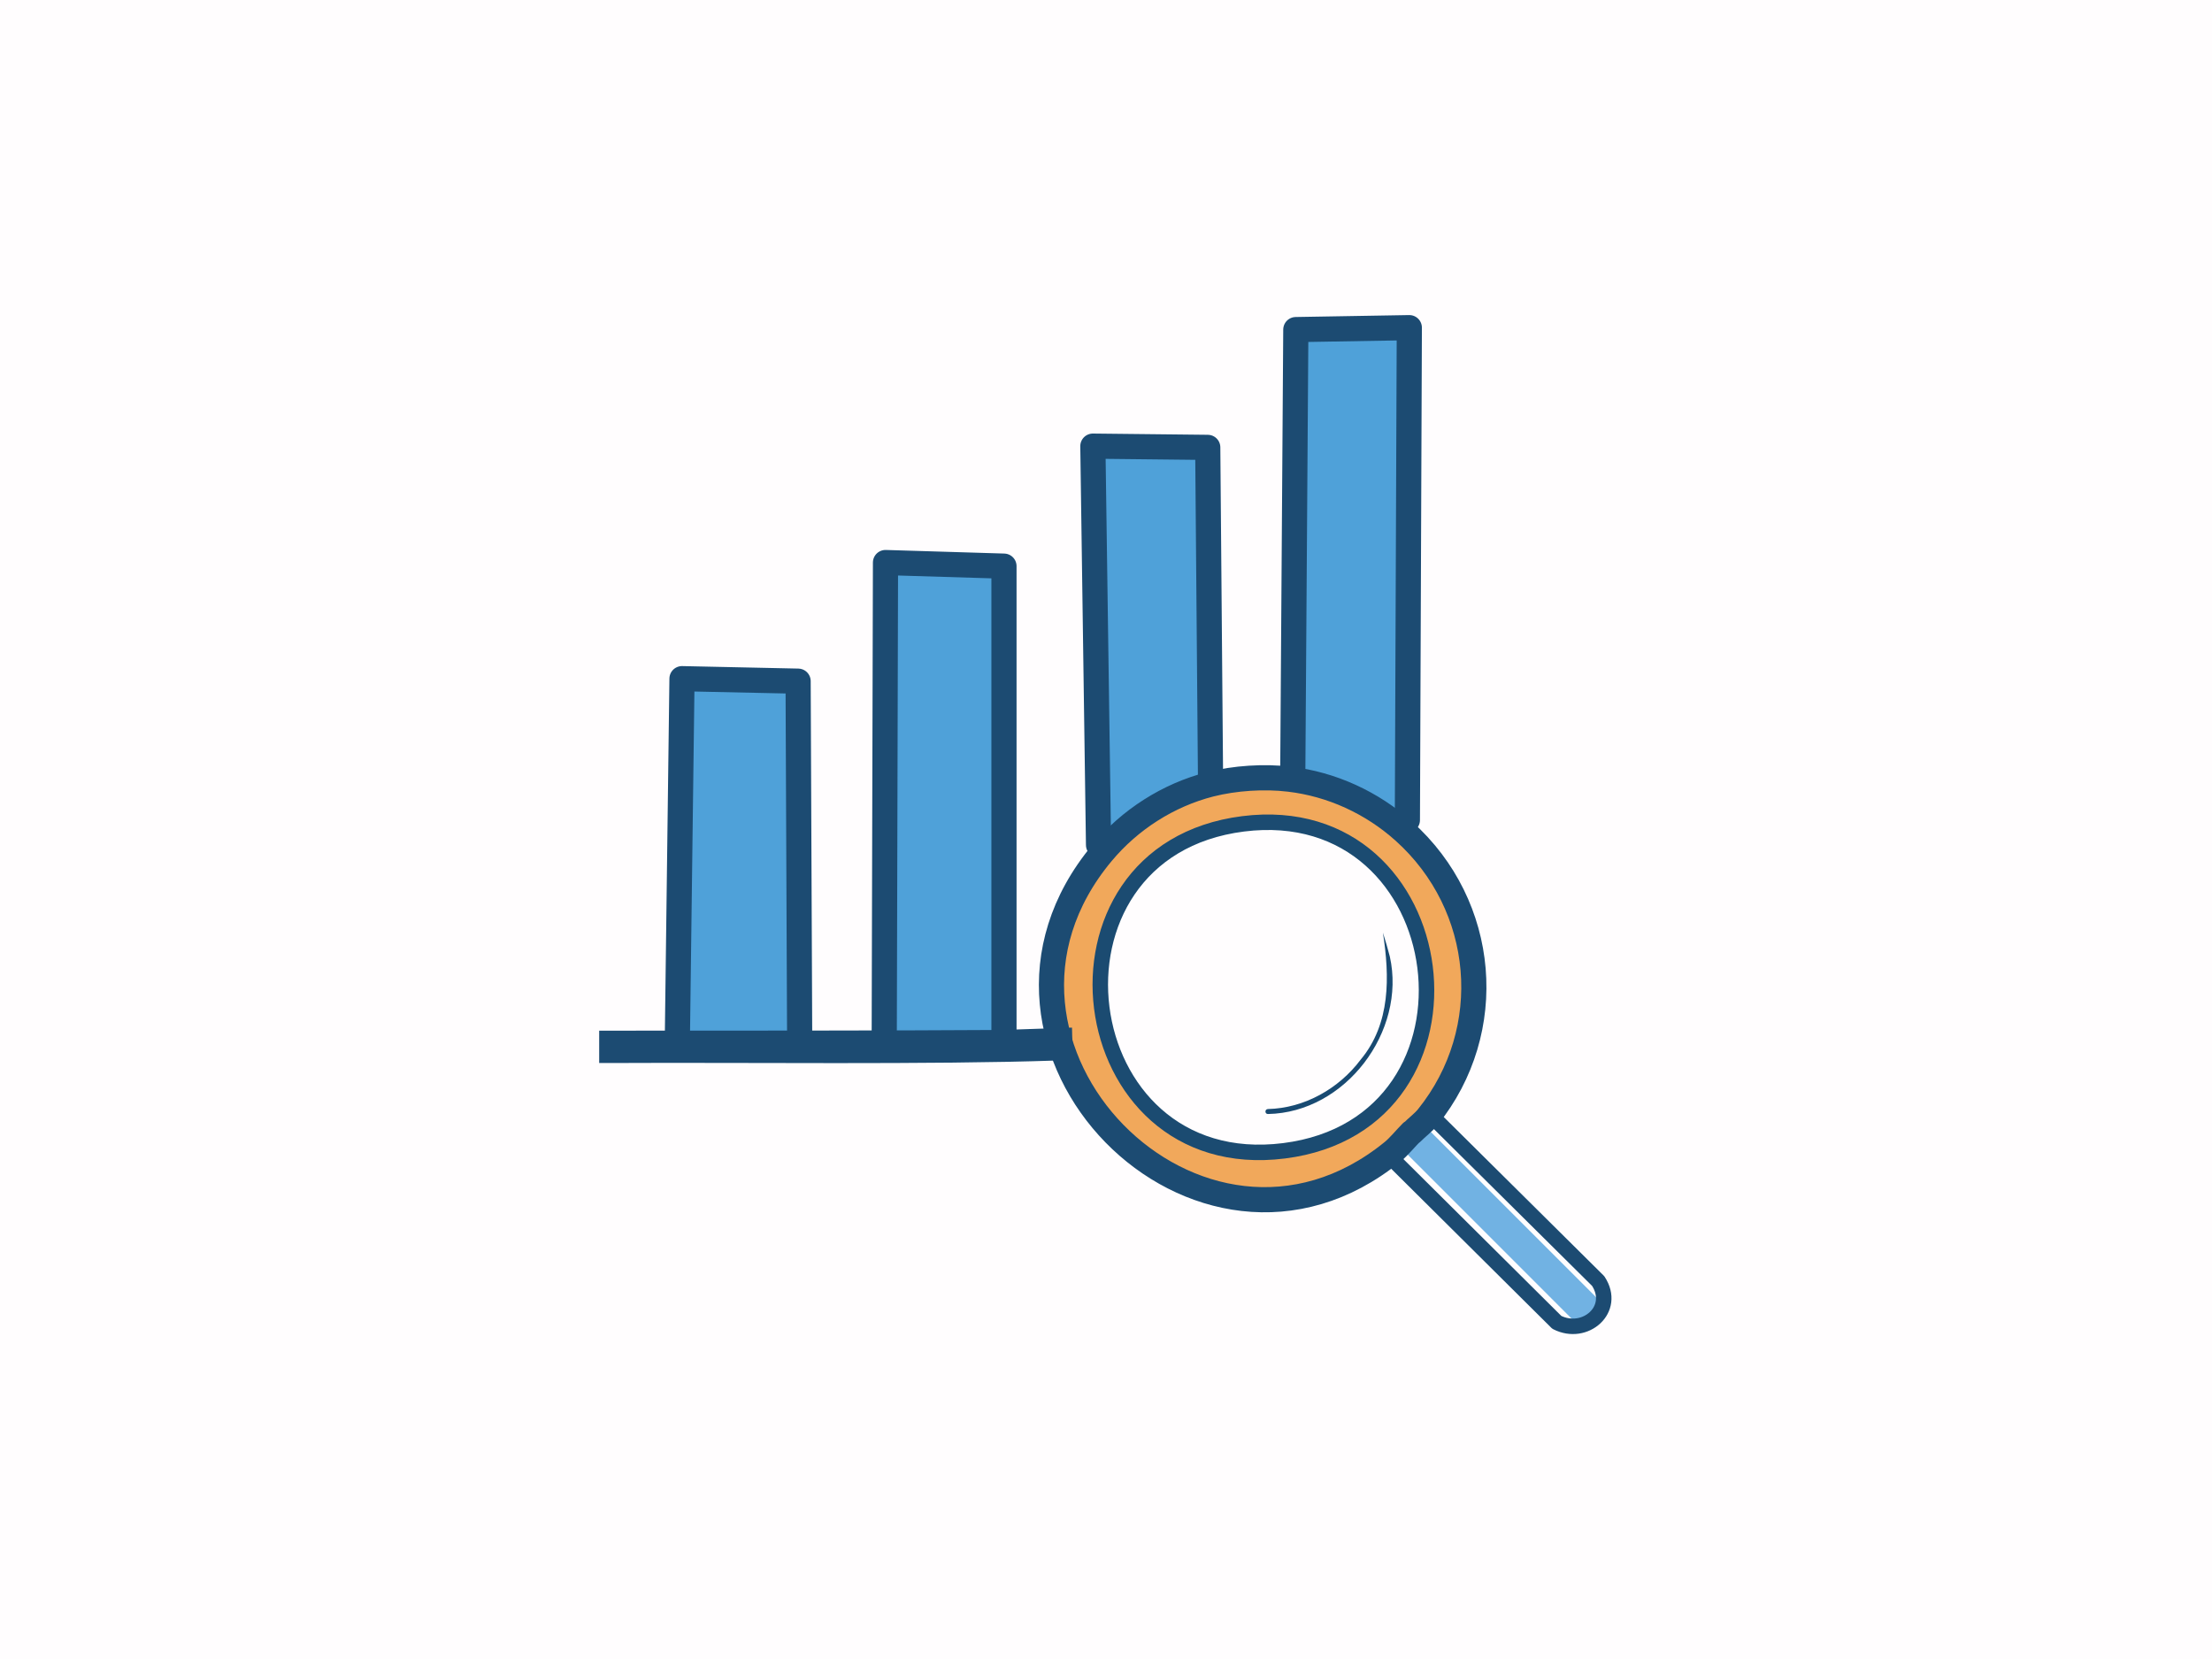
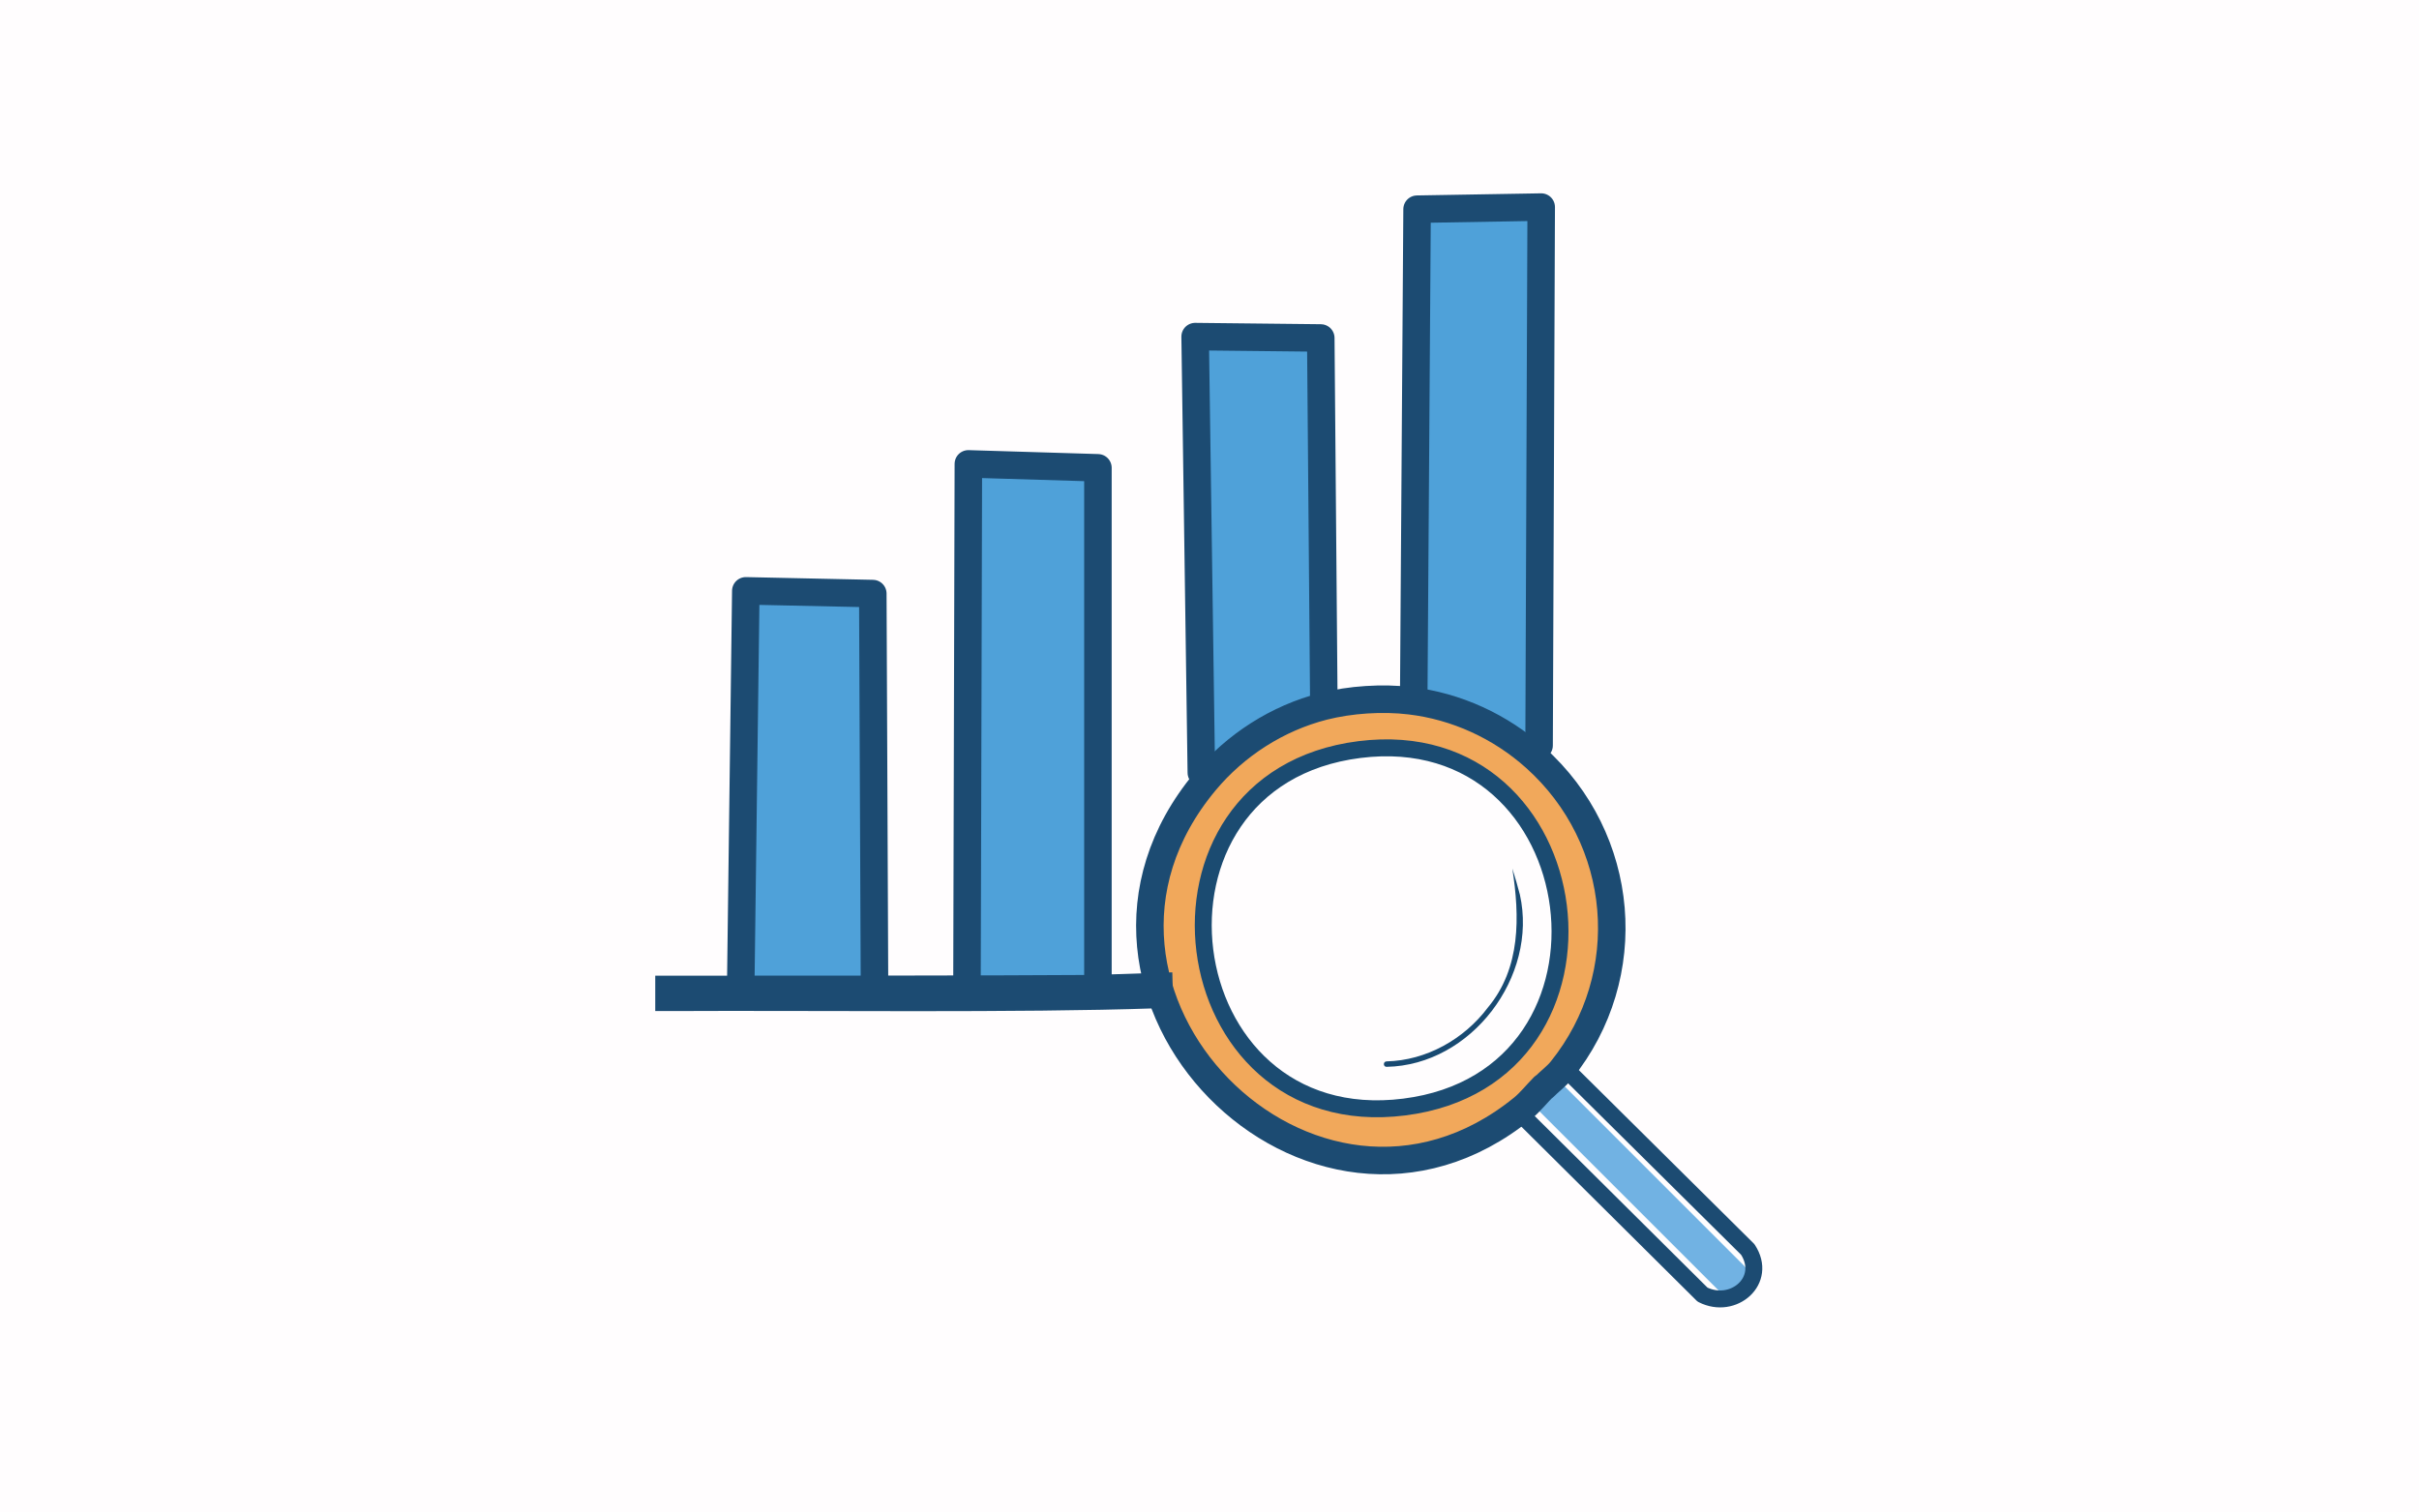
- <svg xmlns="http://www.w3.org/2000/svg" id="Layer_1" version="1.1" viewBox="0 0 160 120">
+ <svg xmlns="http://www.w3.org/2000/svg" id="Layer_1" version="1.1" viewBox="0 0 160 100">
  <defs>
    <style>
      .st0 {
        fill: #1c4b72;
      }

      .st1 {
        stroke: #1b4b71;
      }

      .st1, .st2, .st3 {
        stroke-linecap: round;
        stroke-linejoin: round;
      }

      .st1, .st4 {
        fill: #fffdfe;
      }

      .st1, .st3 {
        stroke-width: 1.12px;
      }

      .st2 {
        stroke-width: 1.82px;
      }

      .st2, .st3 {
        fill: none;
        stroke: #1c4b72;
      }

      .st5 {
        fill: #f1a85b;
      }

      .st6 {
        fill: #4fa1d9;
      }

      .st7 {
        fill: #184a72;
      }

      .st8 {
        fill: #71b2e3;
      }
    </style>
  </defs>
  <g id="Generative_Object">
    <g>
-       <rect class="st4" x="-23.06" y="-20.5" width="206.12" height="160" />
-       <path class="st6" d="M64.05,40.69l8.57.26v33.87l.05.85c-2.9.08-5.78.04-8.67.05l-.03-.9.09-34.13s-.01,0-.01,0Z" />
-       <path class="st6" d="M101.53,60.11c-2.29-2.06-5.2-3.39-8.28-3.76l.27-.45.22-32.06,8.21-.14-.14,35.62-.27.79h-.01Z" />
-       <path class="st6" d="M49.33,49.09l8.4.18.1,25.55.04.9h-8.84l-.03-.9.32-25.73h0Z" />
-       <path class="st6" d="M87.52,56.73c-3.05.79-5.82,2.56-7.83,4.97l-.23-.58-.41-28.86,8.31.09.22,23.9-.04.46h-.01v.02Z" />
+       <rect class="st4" x="-23.06" y="-30.5" width="206.12" height="160" />
+       <path class="st6" d="M64.05,30.69l8.57.26v33.87l.05.85c-2.9.08-5.78.04-8.67.05l-.03-.9.09-34.13s-.01,0-.01,0Z" />
+       <path class="st6" d="M101.53,50.11c-2.29-2.06-5.2-3.39-8.28-3.76l.27-.45.22-32.06,8.21-.14-.14,35.62-.27.79h-.01Z" />
+       <path class="st6" d="M49.33,39.09l8.4.18.1,25.55.04.9h-8.84l-.03-.9.32-25.73h0Z" />
+       <path class="st6" d="M87.52,46.73c-3.05.79-5.82,2.56-7.83,4.97l-.23-.58-.41-28.86,8.31.09.22,23.9-.04.46h-.01v.02h0Z" />
      <g>
-         <path class="st5" d="M93.24,56.34c3.07.36,5.98,1.7,8.28,3.76,6,5.37,6.79,14.4,1.74,20.68l.21,2.73-.13-.13-2.63-.06c-13.95,11.34-32.66-7.65-21.01-21.62,2.01-2.41,4.78-4.19,7.83-4.97,1.78-.45,3.9-.59,5.72-.37h-.01v-.02Z" />
-         <path class="st1" d="M89.92,59.59c15.54-1.96,18.56,21.68,2.96,23.65s-18.58-21.68-2.96-23.65Z" />
+         <path class="st5" d="M93.24,46.34c3.07.36,5.98,1.7,8.28,3.76,6,5.37,6.79,14.4,1.74,20.68l.21,2.73-.13-.13-2.63-.06c-13.95,11.34-32.66-7.65-21.01-21.62,2.01-2.41,4.78-4.19,7.83-4.97,1.78-.45,3.9-.59,5.72-.37h-.01v-.02Z" />
+         <path class="st1" d="M89.92,49.59c15.54-1.96,18.56,21.68,2.96,23.65s-18.58-21.68-2.96-23.65Z" />
      </g>
    </g>
    <g>
-       <path class="st8" d="M103.79,82.17l11.54,11.54c.46.46.46,1.2,0,1.66s-1.2.46-1.66,0l-11.54-11.54-.82-.82,1.66-1.66.82.82h0Z" />
-       <path class="st7" d="M100.53,69.19c1.21,5.42-3.22,11.29-8.82,11.39-.23,0-.24-.35,0-.36,2.63-.06,5.13-1.47,6.7-3.56,2.19-2.62,2.11-6.03,1.62-9.2.17.53.37,1.22.5,1.73h0Z" />
-       <polyline class="st2" points="93.51 55.89 93.73 23.84 101.94 23.7 101.8 59.32" />
-       <path class="st3" d="M103.94,81.1l11.66,11.56c1.35,2.05-.95,4.03-2.99,2.99l-11.74-11.66" />
-       <path class="st2" d="M102.11,81.9c-.44.44-.94,1.06-1.39,1.42-13.95,11.34-32.66-7.65-21.01-21.62,2.01-2.41,4.78-4.19,7.83-4.97,1.78-.45,3.9-.59,5.72-.37,3.07.36,5.98,1.7,8.28,3.76,6,5.37,6.79,14.4,1.74,20.68-.32.4-.8.75-1.16,1.12h-.01v-.02Z" />
-       <polyline class="st2" points="49 74.82 49.33 49.09 57.73 49.27 57.84 74.82" />
-       <path class="st0" d="M44.51,74.55c7.37,0,20.64,0,27.88-.05.8-.03,4.41-.14,5.15-.17l.06,2.34-1.17.04c-9.03.31-22.78.13-31.92.18h-1.17v-2.34s1.17,0,1.17,0Z" />
-       <polyline class="st2" points="63.96 74.82 64.05 40.69 72.62 40.95 72.62 74.82" />
-       <polyline class="st2" points="79.46 61.12 79.05 32.27 87.36 32.36 87.56 56.25" />
+       <path class="st8" d="M103.79,72.17l11.54,11.54c.46.46.46,1.2,0,1.66s-1.2.46-1.66,0l-11.54-11.54-.82-.82,1.66-1.66.82.82h0Z" />
+       <path class="st7" d="M100.53,59.19c1.21,5.42-3.22,11.29-8.82,11.39-.23,0-.24-.35,0-.36,2.63-.06,5.13-1.47,6.7-3.56,2.19-2.62,2.11-6.03,1.62-9.2.17.53.37,1.22.5,1.73h0Z" />
+       <polyline class="st2" points="93.51 45.89 93.73 13.84 101.94 13.7 101.8 49.32" />
+       <path class="st3" d="M103.94,71.1l11.66,11.56c1.35,2.05-.95,4.03-2.99,2.99l-11.74-11.66" />
+       <path class="st2" d="M102.11,71.9c-.44.44-.94,1.06-1.39,1.42-13.95,11.34-32.66-7.65-21.01-21.62,2.01-2.41,4.78-4.19,7.83-4.97,1.78-.45,3.9-.59,5.72-.37,3.07.36,5.98,1.7,8.28,3.76,6,5.37,6.79,14.4,1.74,20.68-.32.4-.8.75-1.16,1.12h-.01s0-.02,0-.02Z" />
+       <polyline class="st2" points="49 64.82 49.33 39.09 57.73 39.27 57.84 64.82" />
+       <path class="st0" d="M44.51,64.55c7.37,0,20.64,0,27.88-.05.8-.03,4.41-.14,5.15-.17l.06,2.34-1.17.04c-9.03.31-22.78.13-31.92.18h-1.17v-2.34s1.17,0,1.17,0Z" />
+       <polyline class="st2" points="63.96 64.82 64.05 30.69 72.62 30.95 72.62 64.82" />
+       <polyline class="st2" points="79.46 51.12 79.05 22.27 87.36 22.36 87.56 46.25" />
    </g>
  </g>
</svg>
